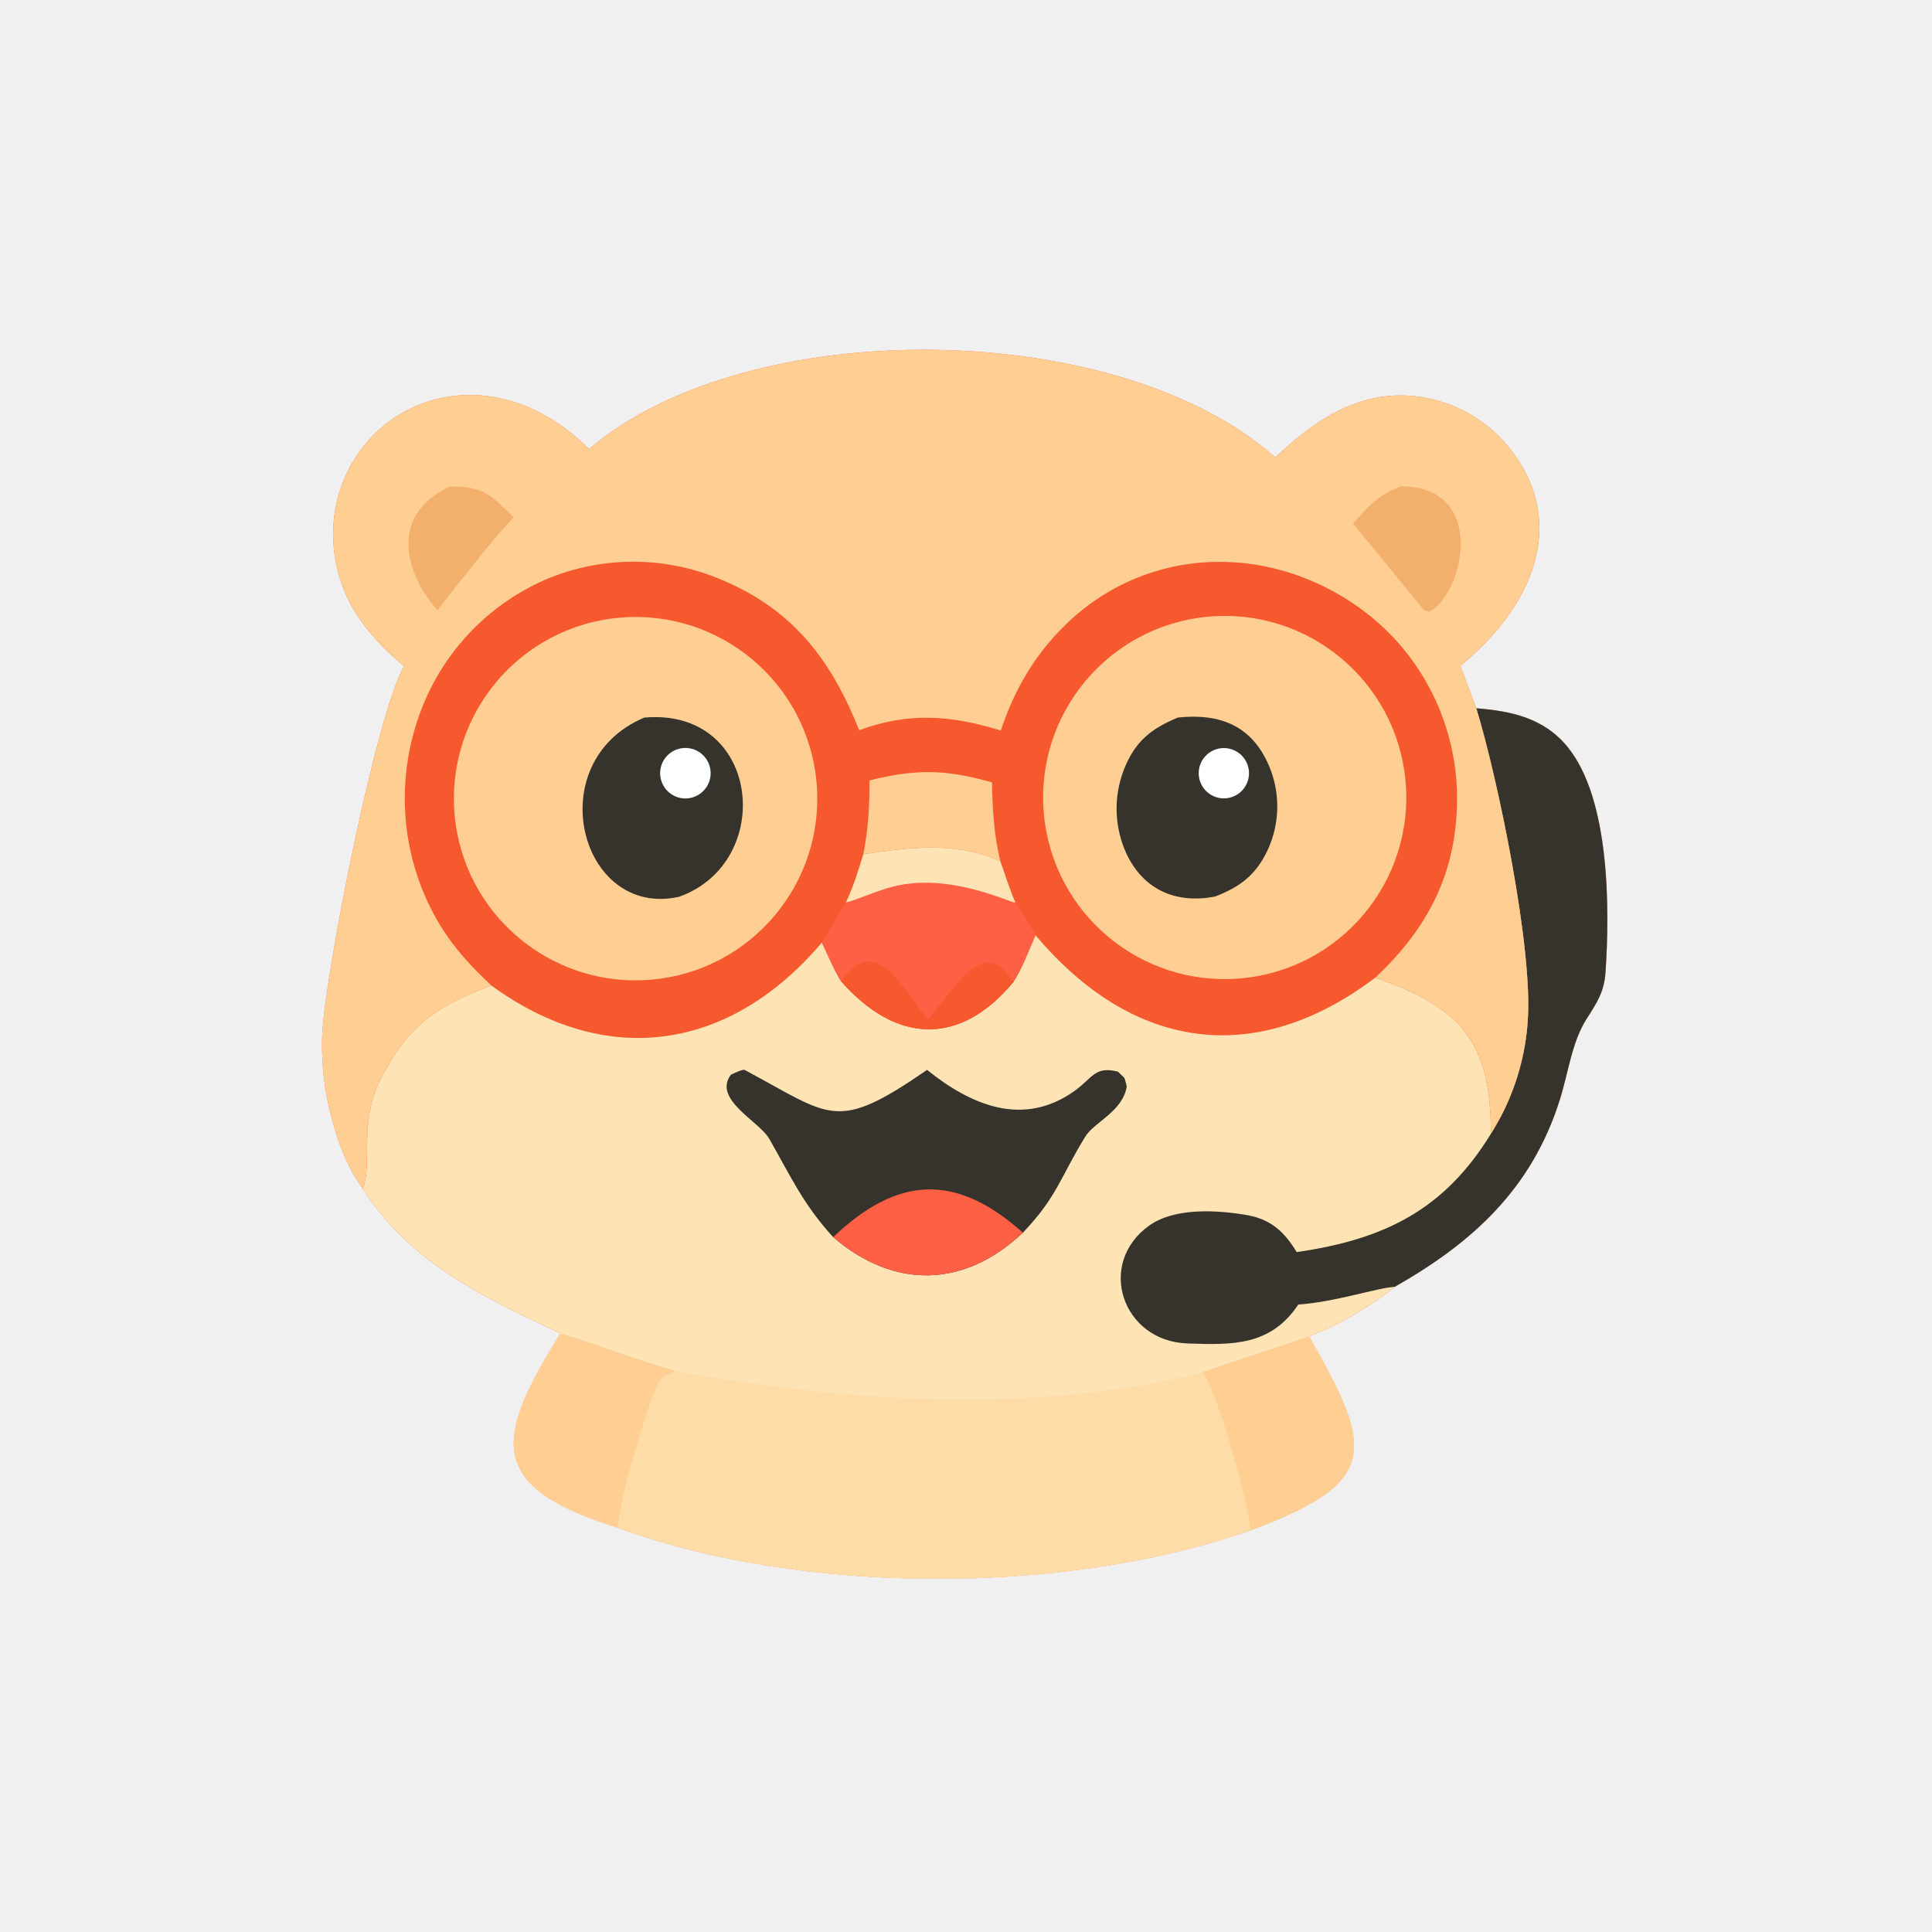
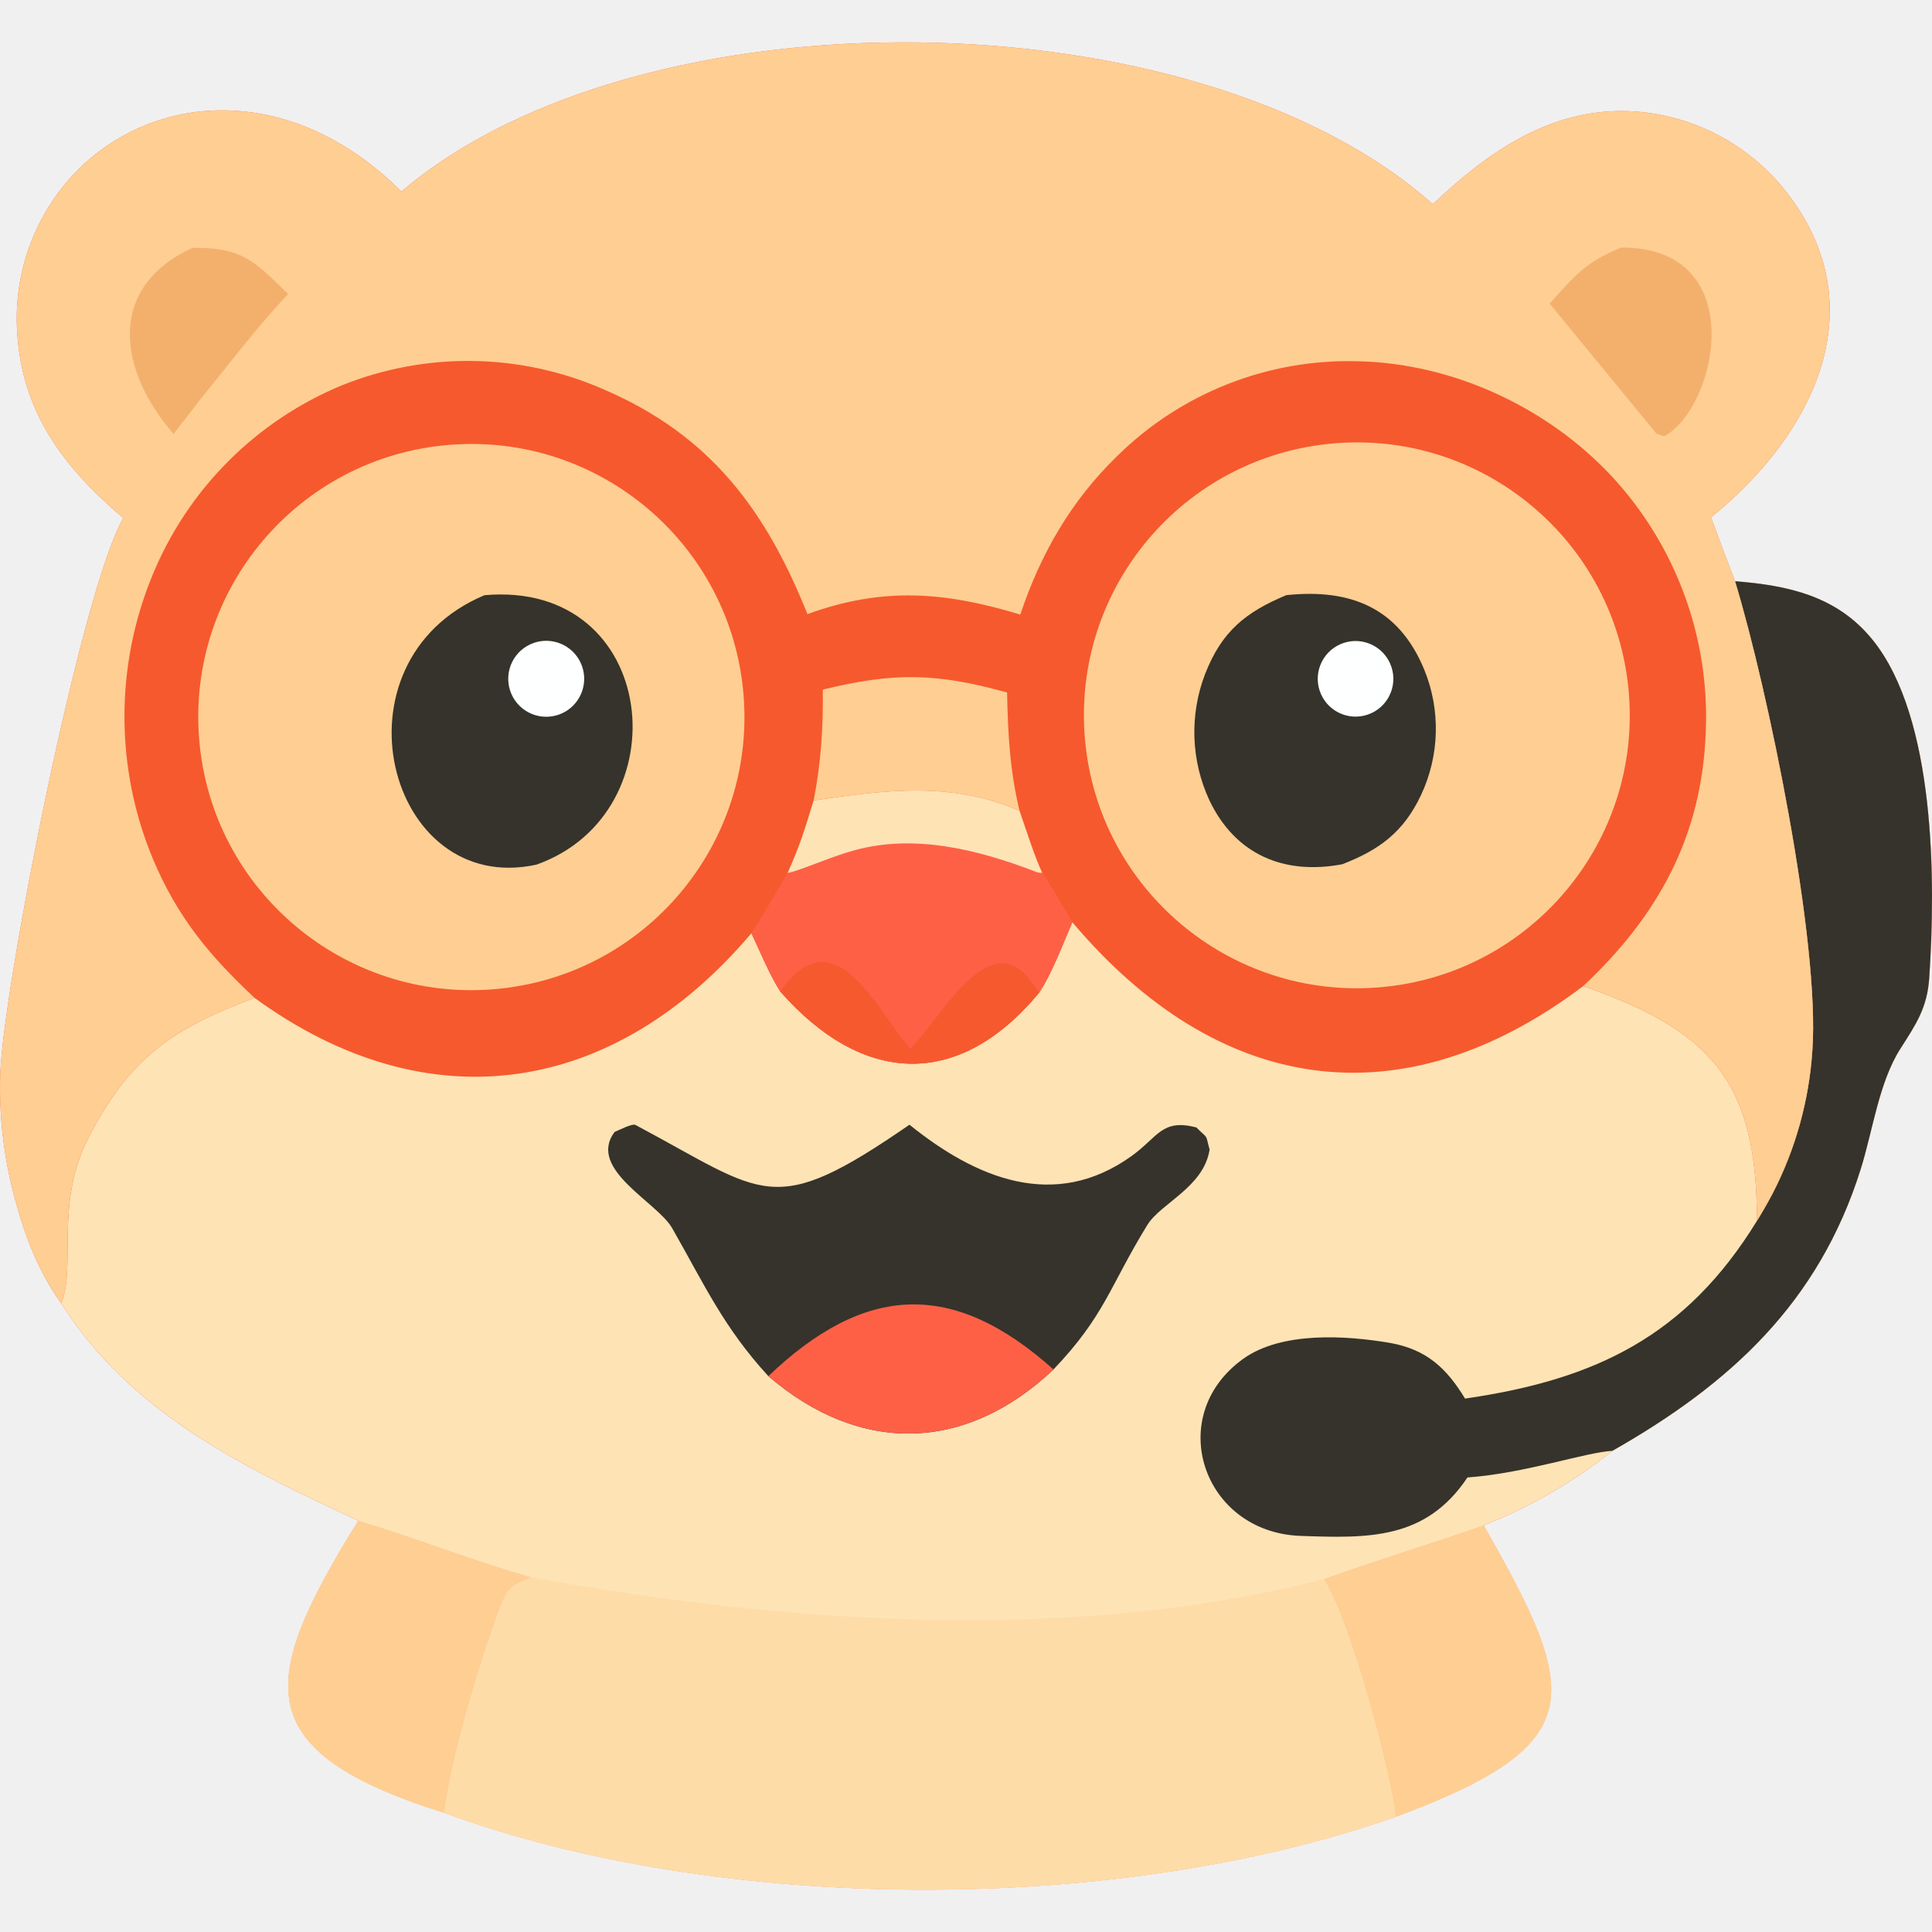
- <svg xmlns="http://www.w3.org/2000/svg" width="200" height="200" viewBox="-58.00 -63.00 348.00 348.00" fill="none">
+ <svg xmlns="http://www.w3.org/2000/svg" width="200" height="200" viewBox="0 0 231.525 221.38" fill="none">
  <g clip-path="url(#clip0_7097_282)">
    <path d="M48.104 17.882C76.881 -6.634 143.429 -5.763 171.701 19.394L172.937 18.253C179.399 12.36 186.756 7.662 195.97 8.286C202.932 8.796 209.373 12.153 213.777 17.566C225.158 31.671 217.196 47.118 205.044 56.922C205.98 59.484 206.936 62.036 207.921 64.579C214.148 65.074 220.093 66.281 224.393 71.587C231.985 80.956 231.965 100.596 231.194 112.105C230.954 115.697 229.623 117.65 227.751 120.577C225.148 124.651 224.453 130.354 222.971 135.065C217.931 151.081 207.326 160.776 193.227 168.789C188.558 172.523 183.357 175.531 177.792 177.723C189.403 198.043 190.63 203.939 167.292 212.632C133.844 224.404 86.435 224.343 53.221 212.162C29.386 204.694 31.192 196.176 42.934 177.167C29.158 170.736 15.683 164.308 7.337 151.115C4.693 147.451 3.022 143.179 1.856 138.833C0.475 133.872 -0.143 128.729 0.028 123.582C0.462 112.858 9.715 65.788 14.779 57.002C14.266 56.572 13.76 56.133 13.261 55.687C6.725 49.822 2.373 43.259 2.026 34.078C1.758 27.144 4.346 20.405 9.184 15.432C13.756 10.796 19.987 8.175 26.498 8.147C34.853 8.116 42.306 12.098 48.104 17.882Z" fill="#F6592D" />
    <path d="M207.921 64.579C214.147 65.074 220.093 66.281 224.392 71.587C231.985 80.956 231.965 100.596 231.194 112.105C230.954 115.697 229.622 117.65 227.75 120.577C225.148 124.651 224.452 130.354 222.971 135.065C217.931 151.081 207.326 160.776 193.227 168.789C188.557 172.523 183.357 175.531 177.792 177.723C189.403 198.043 190.629 203.939 167.291 212.632C133.844 224.404 86.435 224.343 53.221 212.162C29.385 204.694 31.191 196.176 42.934 177.167C29.158 170.736 15.683 164.308 7.336 151.115C9.163 146.675 6.533 139.249 10.561 131.36C15.512 121.663 20.695 118.185 30.507 114.51C51.359 129.709 73.609 126.187 90.049 106.761C90.978 108.77 92.332 111.967 93.49 113.728C103.304 124.913 114.82 125.607 124.535 113.873C125.966 111.795 127.458 107.87 128.509 105.446C145.891 126.051 167.907 129.552 189.728 113.097C204.913 118.408 210.579 124.394 210.544 141.237C211.174 140.236 211.84 139.056 212.401 138C215.158 132.683 216.785 126.853 217.185 120.877C218.131 107.863 211.84 77.427 207.921 64.579Z" fill="#FEE3B5" />
    <path d="M42.934 177.167C49.92 179.239 56.495 181.927 63.681 183.944C94.026 189.479 128.389 191.917 158.668 184.159C164.829 181.942 171.506 179.91 177.792 177.723C189.403 198.043 190.63 203.939 167.292 212.632C133.844 224.404 86.435 224.343 53.221 212.162C29.386 204.694 31.192 196.176 42.934 177.167Z" fill="#FEDCA8" />
    <path d="M42.934 177.167C49.92 179.239 56.495 181.927 63.681 183.944C61.136 185.015 60.806 185.055 59.653 188.238C57.271 194.815 54.094 205.345 53.221 212.162C29.386 204.694 31.192 196.176 42.934 177.167Z" fill="#FECE93" />
    <path d="M158.668 184.159C164.829 181.942 171.506 179.91 177.792 177.723C189.403 198.043 190.63 203.939 167.292 212.632C166.526 206.691 161.892 189.414 158.668 184.159Z" fill="#FECE93" />
    <path d="M207.921 64.579C214.147 65.074 220.093 66.281 224.392 71.587C231.985 80.956 231.965 100.596 231.194 112.105C230.954 115.697 229.622 117.65 227.751 120.577C225.148 124.651 224.452 130.354 222.971 135.065C217.931 151.081 207.326 160.776 193.227 168.789C190.039 168.959 182.692 171.497 175.855 171.982C170.865 179.445 164.023 179.279 155.845 178.984C144.124 178.554 139.449 164.622 148.969 157.776C153.573 154.465 161.266 154.947 166.651 155.87C170.945 156.663 173.327 158.845 175.565 162.53C191.19 160.272 202.065 155.049 210.544 141.237C211.174 140.236 211.84 139.056 212.401 138C215.158 132.683 216.785 126.853 217.185 120.877C218.131 107.863 211.84 77.427 207.921 64.579Z" fill="#35332B" />
    <path d="M92.075 159.84C86.701 153.977 84.424 148.888 80.552 142.109C78.753 138.96 70.338 135.037 73.644 130.585C74.119 130.38 75.781 129.539 76.138 129.73C91.81 138.077 92.49 141.092 108.99 129.71C116.893 136.093 126.347 140.114 135.606 133.461C138.804 131.164 139.209 128.969 143.368 130.034C144.89 131.557 144.404 130.688 144.955 132.691C144.244 137.225 139.104 139.092 137.483 141.739C132.918 149.189 132.413 152.563 126.247 159.04C115.726 168.989 103.084 169.29 92.075 159.84Z" fill="#35332B" />
    <path d="M92.075 159.84C103.665 148.779 114.215 148.262 126.247 159.04C115.726 168.989 103.084 169.29 92.075 159.84Z" fill="#FE6046" />
    <path d="M48.104 17.882C76.881 -6.634 143.429 -5.763 171.701 19.394L172.937 18.253C179.399 12.36 186.756 7.662 195.97 8.286C202.932 8.796 209.373 12.153 213.777 17.566C225.158 31.671 217.196 47.118 205.044 56.922C205.98 59.484 206.936 62.036 207.921 64.579C211.84 77.427 218.131 107.863 217.185 120.877C216.785 126.853 215.159 132.683 212.401 138C211.84 139.056 211.175 140.236 210.544 141.237C210.579 124.394 204.913 118.408 189.729 113.097C198.687 104.69 203.958 95.165 204.413 82.653C204.904 71.302 200.815 60.231 193.067 51.92C185.344 43.687 174.073 38.471 162.752 38.221C151.972 37.908 141.537 42.018 133.864 49.596C128.329 54.981 124.705 61.296 122.268 68.577C113.259 65.844 105.797 65.225 96.761 68.522C91.786 56.079 85.117 47.073 72.376 41.605C62.394 37.217 51.063 37.041 40.948 41.114C30.64 45.384 22.466 53.596 18.245 63.923C13.776 74.797 13.805 87 18.323 97.853C21.259 104.831 25.049 109.392 30.507 114.51C20.695 118.185 15.513 121.663 10.561 131.36C6.533 139.249 9.163 146.675 7.337 151.115C4.693 147.451 3.022 143.179 1.856 138.833C0.475 133.872 -0.143 128.729 0.028 123.582C0.462 112.858 9.715 65.788 14.779 57.002C14.266 56.572 13.76 56.133 13.261 55.687C6.725 49.822 2.373 43.259 2.026 34.078C1.758 27.144 4.346 20.405 9.184 15.432C13.756 10.796 19.987 8.175 26.498 8.147C34.853 8.116 42.306 12.098 48.104 17.882Z" fill="#FECE93" />
    <path d="M194.288 24.596C209.933 24.532 205.789 43.877 199.403 47.217L198.497 46.888L185.705 31.309C188.688 28.009 190.044 26.296 194.288 24.596Z" fill="#F3B06D" />
    <path d="M23.078 24.628C29.052 24.582 30.41 26.158 34.539 30.173C31.246 33.557 27 39.115 23.929 42.896L20.801 46.934C14.236 39.398 12.638 29.413 23.078 24.628Z" fill="#F3B06D" />
    <path d="M97.502 90.859C106.032 89.606 114.025 88.528 122.183 92.107C122.953 94.322 123.944 97.487 124.9 99.534C126.182 101.421 127.343 103.477 128.509 105.446C127.458 107.87 125.966 111.795 124.535 113.873C114.82 125.607 103.304 124.913 93.49 113.728C92.332 111.967 90.978 108.77 90.049 106.761C91.521 104.457 92.991 101.893 94.385 99.529C95.849 96.311 96.47 94.233 97.502 90.859Z" fill="#FE6046" />
    <path d="M109.1 120.586C112.663 117.079 118.439 105.843 123.454 112.384C123.824 112.875 124.185 113.371 124.535 113.873C114.821 125.607 103.304 124.913 93.49 113.728C100.037 104.449 104.946 115.884 109.1 120.586Z" fill="#F6592D" />
    <path d="M97.501 90.859C106.032 89.606 114.024 88.528 122.182 92.107C122.953 94.322 123.944 97.487 124.9 99.534C124.32 99.481 124.505 99.538 123.964 99.332C117.163 96.736 109.56 94.826 102.348 96.835C99.688 97.575 97.521 98.592 94.936 99.415C94.753 99.454 94.569 99.492 94.385 99.529C95.848 96.311 96.47 94.233 97.501 90.859Z" fill="#FEE3B5" />
    <path d="M98.601 77.566C107.058 75.491 112.213 75.55 120.686 77.917C120.781 82.885 121.016 87.233 122.183 92.107C114.025 88.528 106.032 89.606 97.501 90.859C98.383 86.438 98.66 82.069 98.601 77.566Z" fill="#FECE93" />
    <path d="M53.854 48.238C71.836 46.788 87.601 60.163 89.099 78.141C90.597 96.119 77.264 111.919 59.29 113.465C41.249 115.017 25.376 101.623 23.872 83.576C22.368 65.53 35.805 49.693 53.854 48.238Z" fill="#FECE93" />
    <path d="M58.054 66.256C79.048 64.397 81.805 92.331 64.288 98.542C46.411 102.468 39.168 74.213 58.054 66.256Z" fill="#35332B" />
    <path d="M63.971 71.971C65.525 71.434 67.247 71.777 68.477 72.868C69.707 73.96 70.252 75.63 69.903 77.236C69.555 78.843 68.367 80.137 66.795 80.621C64.422 81.351 61.901 80.045 61.131 77.685C60.36 75.324 61.624 72.782 63.971 71.971Z" fill="#FEFFFF" />
    <path d="M159.659 48.078C177.672 46.451 193.587 59.758 195.179 77.777C196.77 95.797 183.432 111.685 165.41 113.238C147.437 114.786 131.607 101.495 130.02 83.528C128.434 65.56 141.692 49.701 159.659 48.078Z" fill="#FECE93" />
    <path d="M154.149 66.249C161.786 65.443 167.627 67.711 170.705 75.241C172.657 80.067 172.507 85.487 170.295 90.198C168.193 94.656 165.28 96.786 160.851 98.496C153.919 99.815 148.043 97.373 144.925 90.82C142.718 86.061 142.533 80.611 144.41 75.713C146.406 70.578 149.294 68.275 154.149 66.249Z" fill="#35332B" />
    <path d="M161.015 71.978C163.388 71.187 165.95 72.469 166.741 74.841C167.537 77.212 166.256 79.777 163.883 80.572C161.511 81.367 158.943 80.086 158.148 77.711C157.357 75.337 158.638 72.769 161.015 71.978Z" fill="#FEFFFF" />
  </g>
  <defs>
    <clipPath id="clip0_7097_282">
      <rect width="231.525" height="221.38" fill="white" />
    </clipPath>
  </defs>
</svg>
